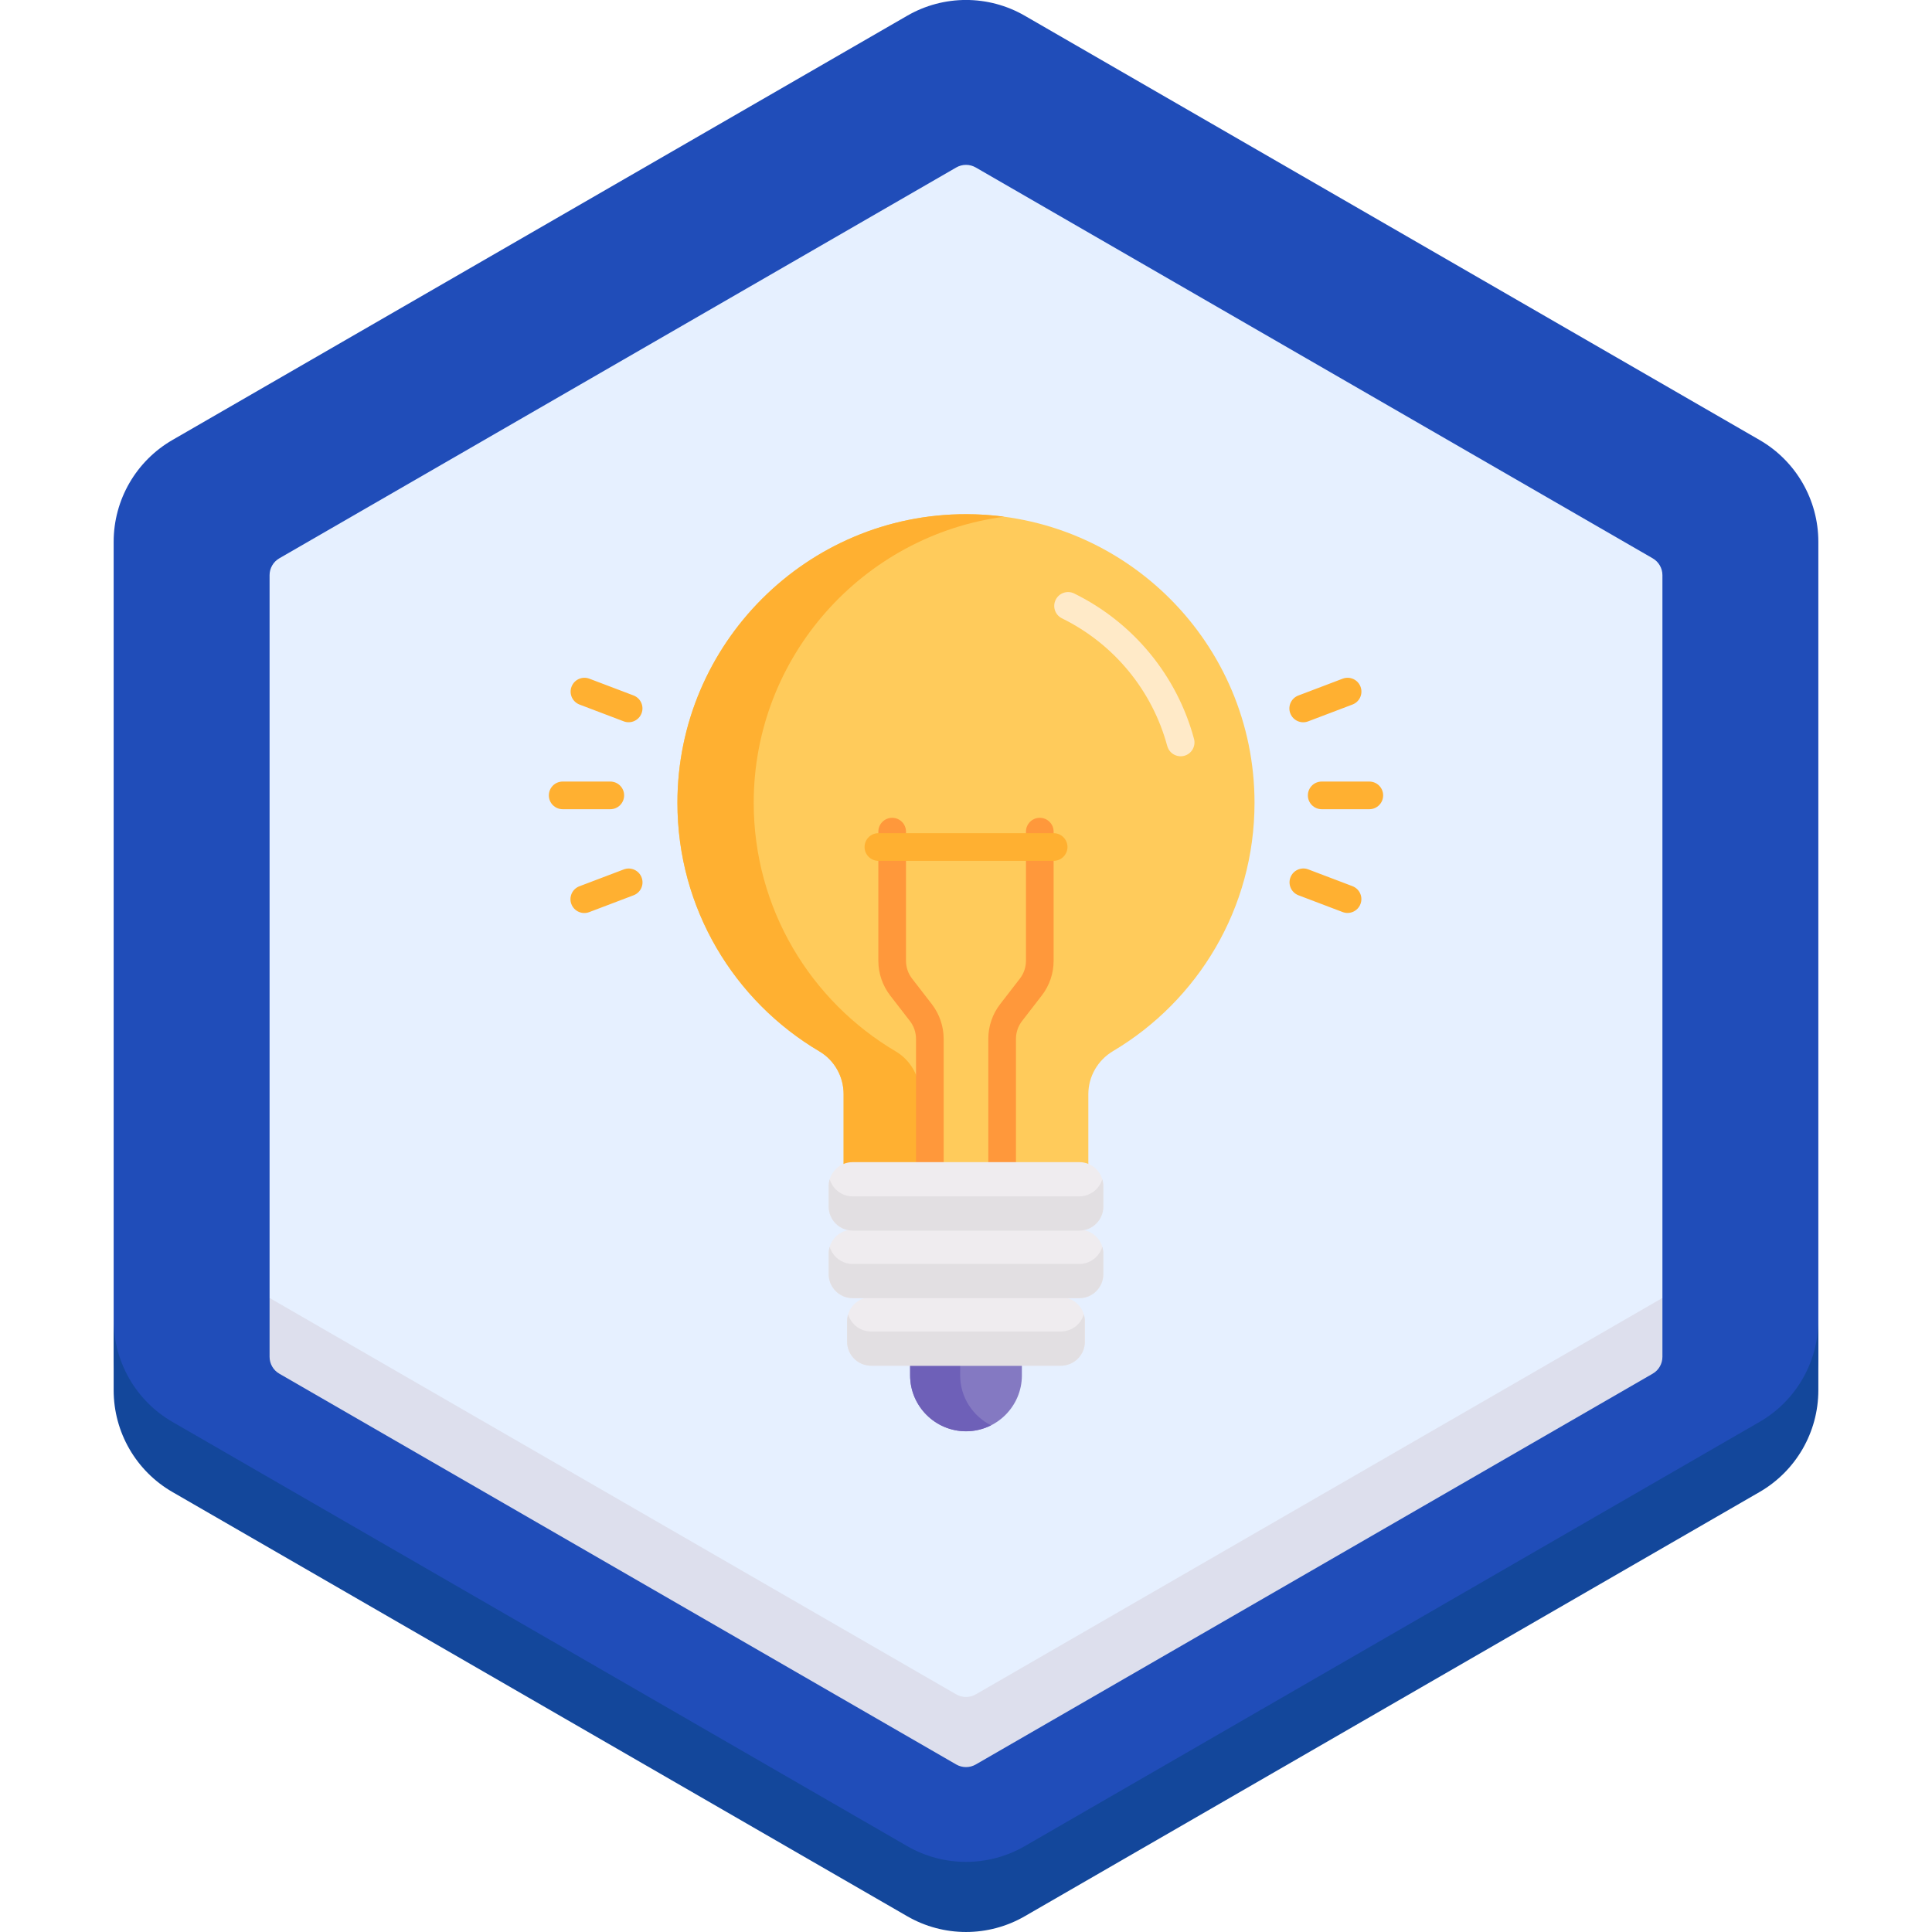
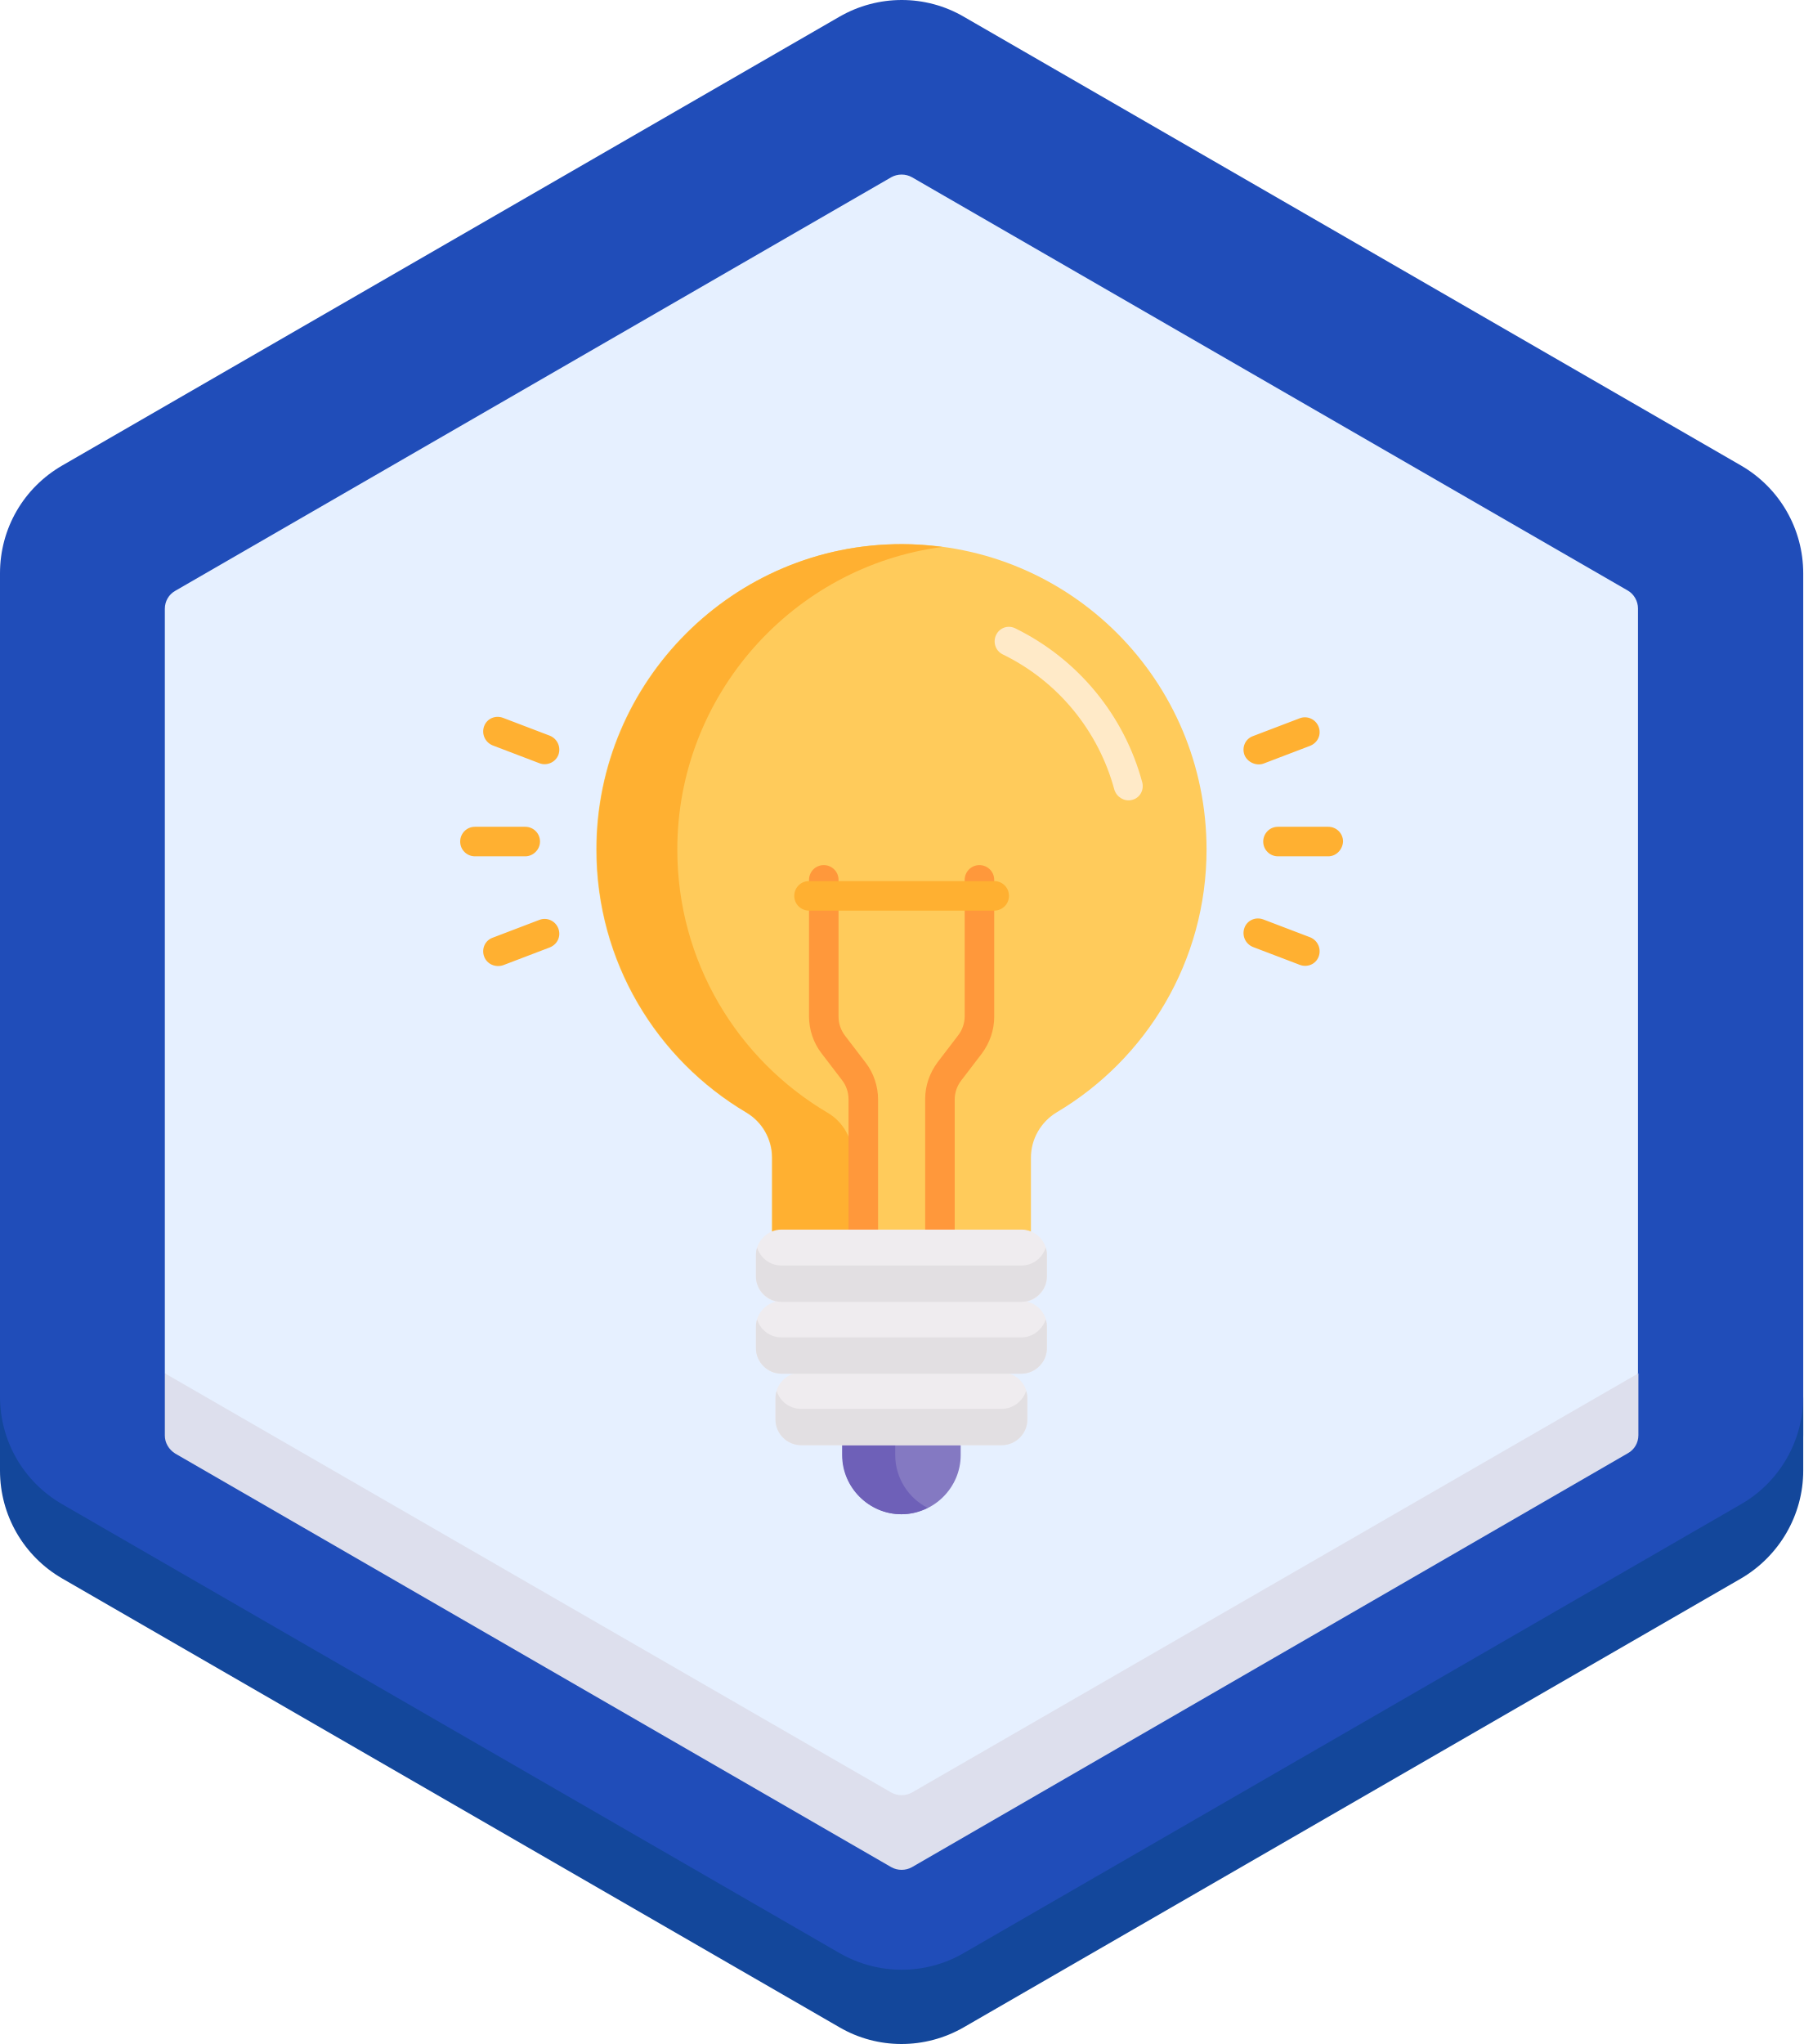
- <svg xmlns="http://www.w3.org/2000/svg" id="Layer_1" data-name="Layer 1" viewBox="0 0 512 512">
-   <defs>
-     <style>
-       .cls-1 {
-         fill: #ffcb5b;
-       }
- 
-       .cls-2 {
-         fill: #e6f0ff;
-       }
- 
-       .cls-3 {
-         fill: #6e60b8;
-       }
- 
-       .cls-4 {
-         fill: #13479b;
-       }
- 
-       .cls-5 {
-         fill: #e2dfe2;
-       }
- 
-       .cls-6 {
-         fill: #204db9;
-       }
- 
-       .cls-7 {
-         fill: #ff983b;
-       }
- 
-       .cls-8 {
-         fill: #efecef;
-       }
- 
-       .cls-9 {
-         fill: #ffb031;
-       }
- 
-       .cls-10 {
-         fill: #8479c2;
-       }
- 
-       .cls-11 {
-         fill: #dddfed;
-       }
- 
-       .cls-12 {
-         fill: #ffeac8;
-       }
-     </style>
-   </defs>
+ <svg xmlns="http://www.w3.org/2000/svg" version="1.1" id="Layer_1" x="0px" y="0px" viewBox="0 0 451.8 512" style="enable-background:new 0 0 451.8 512;" xml:space="preserve">
+   <style type="text/css">
+ 	.st0{fill:#204DB9;}
+ 	.st1{fill:#13479B;}
+ 	.st2{fill:#E6F0FF;}
+ 	.st3{fill:#DDDFED;}
+ 	.st4{fill:#FFCB5B;}
+ 	.st5{fill:#FFB031;}
+ 	.st6{fill:#FF983B;}
+ 	.st7{fill:#FFEAC8;}
+ 	.st8{fill:#8479C2;}
+ 	.st9{fill:#6E60B8;}
+ 	.st10{fill:#EFECEF;}
+ 	.st11{fill:#E2DFE2;}
+ </style>
  <g>
-     <path class="cls-6" d="M481.88,359.42V143.58c0-11.13-5.94-21.42-15.58-26.98L271.58,4.17c-9.64-5.57-21.52-5.57-31.16,0L45.7,116.6c-9.64,5.57-15.58,15.85-15.58,26.98v215.84c0,11.13,5.94,21.42,15.58,26.98l194.72,112.42c9.64,5.57,21.52,5.57,31.16,0l194.72-112.42c9.64-5.57,15.58-15.85,15.58-26.98Z" />
-     <path class="cls-4" d="M466.3,376.82l-194.72,112.42c-9.64,5.57-21.52,5.57-31.16,0L45.7,376.82c-9.64-5.57-15.58-15.85-15.58-26.98v18.58c0,11.13,5.94,21.42,15.58,26.98l194.72,112.42c9.64,5.57,21.52,5.57,31.16,0l194.72-112.42c9.64-5.57,15.58-15.85,15.58-26.98v-18.58c0,11.13-5.94,21.42-15.58,26.98Z" />
-     <path class="cls-2" d="M440.56,343.97V152.43c0-1.84-.98-3.55-2.58-4.47L258.58,44.38c-1.6-.92-3.56-.92-5.16,0L74.02,147.96c-1.6,.92-2.58,2.63-2.58,4.47v191.55l10.79,15.81,173.77,100.33,173.77-100.33,10.79-15.81Z" />
-     <path class="cls-11" d="M71.44,343.97v15.6c0,1.84,.98,3.55,2.58,4.47l179.4,103.57c1.6,.92,3.56,.92,5.16,0l179.4-103.57c1.6-.92,2.58-2.63,2.58-4.47v-15.6l-181.98,105.06c-1.6,.92-3.56,.92-5.16,0l-181.98-105.06Z" />
+     <path class="st0" d="M451.8,359.4V143.6c0-11.1-5.9-21.4-15.6-27L241.5,4.2c-9.6-5.6-21.5-5.6-31.2,0L15.6,116.6   C5.9,122.2,0,132.4,0,143.6v215.8c0,11.1,5.9,21.4,15.6,27l194.7,112.4c9.6,5.6,21.5,5.6,31.2,0l194.7-112.4   C445.8,380.8,451.8,370.6,451.8,359.4L451.8,359.4z" />
+     <path class="st1" d="M436.2,376.8L241.5,489.2c-9.6,5.6-21.5,5.6-31.2,0L15.6,376.8C5.9,371.2,0,361,0,349.8v18.6   c0,11.1,5.9,21.4,15.6,27l194.7,112.4c9.6,5.6,21.5,5.6,31.2,0l194.7-112.4c9.6-5.6,15.6-15.9,15.6-27v-18.6   C451.8,361,445.8,371.3,436.2,376.8L436.2,376.8z" />
+     <path class="st2" d="M410.4,344V152.4c0-1.8-1-3.6-2.6-4.5L228.5,44.4c-1.6-0.9-3.6-0.9-5.2,0L43.9,148c-1.6,0.9-2.6,2.6-2.6,4.5   V344l10.8,15.8l173.8,100.3l173.8-100.3L410.4,344L410.4,344z" />
+     <path class="st3" d="M41.3,344v15.6c0,1.8,1,3.5,2.6,4.5l179.4,103.6c1.6,0.9,3.6,0.9,5.2,0L407.9,364c1.6-0.9,2.6-2.6,2.6-4.5V344   L228.5,449c-1.6,0.9-3.6,0.9-5.2,0L41.3,344L41.3,344z" />
  </g>
  <g>
-     <path class="cls-1" d="M256.1,136.27c-42.2-.06-76.58,34.28-76.58,76.48,0,28.05,15.1,52.57,37.62,65.88,4,2.36,6.42,6.69,6.42,11.34v18.63c.76-.32,1.58-.48,2.4-.48h60.06c.85,0,1.66,.17,2.4,.48v-18.63c0-4.7,2.51-9.02,6.55-11.42,22.44-13.33,37.49-37.8,37.49-65.8,0-42.2-34.18-76.42-76.37-76.48Z" />
-     <path class="cls-9" d="M243.78,289.96c0-4.64-2.42-8.98-6.42-11.34-22.52-13.31-37.62-37.83-37.62-65.88,0-38.74,28.98-70.85,66.39-75.81-3.32-.44-6.67-.66-10.02-.67-42.2-.06-76.58,34.28-76.58,76.48,0,28.05,15.1,52.57,37.62,65.88,4,2.36,6.42,6.69,6.42,11.34v18.63c.76-.32,1.58-.48,2.4-.48h17.81v-18.15Z" />
-     <path class="cls-7" d="M265.58,311.77c-2.03,0-3.67-1.64-3.67-3.67h0v-32.82c0-3.3,1.11-6.55,3.13-9.16l5.25-6.79c1.03-1.34,1.59-2.99,1.6-4.68v-34.25c0-2.03,1.64-3.67,3.66-3.67,2.03,0,3.67,1.64,3.67,3.66h0v34.26c0,3.3-1.11,6.55-3.13,9.16l-5.25,6.79c-1.03,1.34-1.59,2.99-1.6,4.68v32.82c0,2.03-1.64,3.67-3.67,3.67h0Zm-19.16,0c-2.03,0-3.67-1.64-3.67-3.67h0v-32.82c0-1.68-.57-3.35-1.6-4.68l-5.25-6.79c-2.02-2.63-3.12-5.85-3.13-9.16v-34.25c0-2.03,1.64-3.67,3.66-3.67,2.03,0,3.67,1.64,3.67,3.66h0v34.26c0,1.68,.57,3.35,1.6,4.68l5.25,6.79c2.02,2.63,3.12,5.85,3.13,9.16v32.82c0,2.03-1.64,3.67-3.67,3.67h0Z" />
-     <path class="cls-12" d="M309.35,197.77c-3.97-14.79-14.16-27.16-27.97-33.93-1.8-.92-2.52-3.13-1.59-4.94,.9-1.76,3.03-2.49,4.82-1.65,15.71,7.7,27.31,21.78,31.83,38.61,.49,1.96-.7,3.96-2.66,4.45-1.92,.48-3.88-.65-4.42-2.55h0Z" />
-     <path class="cls-10" d="M241.19,361.81v2.69c0,8.15,6.66,14.81,14.81,14.81s14.81-6.66,14.81-14.81v-2.69h-29.62Z" />
-     <path class="cls-3" d="M254.45,364.49v-2.69h-13.26v2.69c0,8.15,6.66,14.81,14.81,14.81,2.38,0,4.63-.57,6.63-1.58-4.84-2.44-8.18-7.46-8.18-13.23h0Z" />
-     <path class="cls-9" d="M279.22,228.13h-46.43c-2.03,0-3.67-1.64-3.67-3.66,0-2.03,1.64-3.67,3.66-3.67h46.44c2.03,0,3.67,1.64,3.67,3.66,0,2.03-1.64,3.67-3.66,3.67h0Zm-117.48-13.68h-12.62c-2.03,0-3.67-1.64-3.67-3.66,0-2.03,1.64-3.67,3.66-3.67h12.62c2.03,0,3.67,1.64,3.67,3.66,0,2.03-1.64,3.67-3.66,3.67h0Zm3.6-23.27l-11.8-4.48c-1.88-.75-2.81-2.88-2.06-4.76,.73-1.85,2.8-2.78,4.66-2.1l11.8,4.48c1.88,.75,2.81,2.88,2.06,4.76-.73,1.85-2.8,2.78-4.66,2.1Zm-13.92,48.42c-.72-1.89,.23-4.01,2.13-4.73l11.8-4.48c1.9-.69,4.01,.29,4.7,2.19,.68,1.87-.25,3.93-2.1,4.66l-11.8,4.48c-1.89,.72-4.01-.23-4.73-2.13,0,0,0,0,0,0Zm211.47-25.15h-12.62c-2.03,0-3.67-1.64-3.67-3.66,0-2.03,1.64-3.67,3.66-3.67h12.62c2.03,0,3.67,1.64,3.67,3.66,0,2.03-1.64,3.67-3.66,3.67h0Zm-20.95-25.4c-.72-1.89,.23-4.01,2.13-4.73l11.8-4.48c1.9-.69,4.01,.29,4.7,2.19,.68,1.87-.25,3.93-2.1,4.66l-11.8,4.48c-1.89,.72-4.01-.23-4.73-2.13Zm13.92,52.67l-11.8-4.48c-1.88-.75-2.81-2.88-2.06-4.76,.73-1.85,2.8-2.78,4.66-2.1l11.8,4.48c1.88,.75,2.81,2.88,2.06,4.76-.73,1.85-2.8,2.78-4.66,2.1Z" />
-     <path class="cls-8" d="M281.14,343.78h-50.29c-3.51,0-6.36,2.85-6.36,6.36v5.42c0,3.51,2.85,6.36,6.36,6.36h50.29c3.51,0,6.36-2.85,6.36-6.36v-5.42c0-3.51-2.85-6.36-6.36-6.36Z" />
-     <path class="cls-5" d="M281.14,352.86h-50.29c-2.87,0-5.31-1.92-6.09-4.54-.18,.59-.27,1.21-.27,1.83v5.42c0,3.51,2.85,6.36,6.36,6.36h50.29c3.51,0,6.36-2.85,6.36-6.36v-5.42c0-.64-.1-1.25-.27-1.83-.79,2.62-3.22,4.54-6.09,4.54Z" />
-     <path class="cls-8" d="M286.03,325.88h-60.06c-3.51,0-6.36,2.85-6.36,6.36v5.42c0,3.51,2.85,6.36,6.36,6.36h60.06c3.51,0,6.36-2.85,6.36-6.36v-5.42c0-3.51-2.85-6.36-6.36-6.36Z" />
-     <path class="cls-5" d="M286.03,334.96h-60.06c-2.87,0-5.31-1.92-6.09-4.54-.18,.59-.27,1.21-.27,1.83v5.42c0,3.51,2.85,6.36,6.36,6.36h60.06c3.51,0,6.36-2.85,6.36-6.36v-5.42c0-.64-.1-1.25-.27-1.83-.79,2.62-3.22,4.54-6.09,4.54Z" />
-     <path class="cls-8" d="M286.03,307.98h-60.06c-3.51,0-6.36,2.85-6.36,6.36v5.42c0,3.51,2.85,6.36,6.36,6.36h60.06c3.51,0,6.36-2.85,6.36-6.36v-5.42c0-3.51-2.85-6.36-6.36-6.36Z" />
-     <path class="cls-5" d="M286.03,317.05h-60.06c-2.87,0-5.31-1.92-6.09-4.54-.18,.59-.27,1.21-.27,1.83v5.42c0,3.51,2.85,6.36,6.36,6.36h60.06c3.51,0,6.36-2.85,6.36-6.36v-5.42c0-.64-.1-1.25-.27-1.83-.79,2.62-3.22,4.54-6.09,4.54Z" />
+     <path class="st4" d="M226,136.3c-42.2-0.1-76.6,34.3-76.6,76.5c0,28.1,15.1,52.6,37.6,65.9c4,2.4,6.4,6.7,6.4,11.3v18.6   c0.8-0.3,1.6-0.5,2.4-0.5h60.1c0.9,0,1.7,0.2,2.4,0.5V290c0-4.7,2.5-9,6.5-11.4c22.4-13.3,37.5-37.8,37.5-65.8   C302.3,170.5,268.2,136.3,226,136.3L226,136.3z" />
+     <path class="st5" d="M213.7,290c0-4.6-2.4-9-6.4-11.3c-22.5-13.3-37.6-37.8-37.6-65.9c0-38.7,29-70.9,66.4-75.8   c-3.3-0.4-6.7-0.7-10-0.7c-42.2-0.1-76.6,34.3-76.6,76.5c0,28.1,15.1,52.6,37.6,65.9c4,2.4,6.4,6.7,6.4,11.3v18.6   c0.8-0.3,1.6-0.5,2.4-0.5h17.8V290z" />
+     <path class="st6" d="M235.5,311.8c-2,0-3.7-1.6-3.7-3.7l0,0v-32.8c0-3.3,1.1-6.5,3.1-9.2l5.2-6.8c1-1.3,1.6-3,1.6-4.7v-34.2   c0-2,1.6-3.7,3.7-3.7c2,0,3.7,1.6,3.7,3.7l0,0v34.3c0,3.3-1.1,6.5-3.1,9.2l-5.2,6.8c-1,1.3-1.6,3-1.6,4.7v32.8   C239.1,310.1,237.5,311.8,235.5,311.8L235.5,311.8L235.5,311.8z M216.3,311.8c-2,0-3.7-1.6-3.7-3.7l0,0v-32.8   c0-1.7-0.6-3.4-1.6-4.7l-5.2-6.8c-2-2.6-3.1-5.9-3.1-9.2v-34.2c0-2,1.6-3.7,3.7-3.7c2,0,3.7,1.6,3.7,3.7l0,0v34.3   c0,1.7,0.6,3.4,1.6,4.7l5.2,6.8c2,2.6,3.1,5.9,3.1,9.2v32.8C220,310.1,218.3,311.8,216.3,311.8L216.3,311.8L216.3,311.8z" />
+     <path class="st7" d="M279.2,197.8c-4-14.8-14.2-27.2-28-33.9c-1.8-0.9-2.5-3.1-1.6-4.9c0.9-1.8,3-2.5,4.8-1.6   c15.7,7.7,27.3,21.8,31.8,38.6c0.5,2-0.7,4-2.7,4.4C281.7,200.8,279.8,199.7,279.2,197.8L279.2,197.8L279.2,197.8z" />
+     <path class="st8" d="M211.1,361.8v2.7c0,8.1,6.7,14.8,14.8,14.8s14.8-6.7,14.8-14.8v-2.7H211.1z" />
+     <path class="st9" d="M224.3,364.5v-2.7h-13.3v2.7c0,8.1,6.7,14.8,14.8,14.8c2.4,0,4.6-0.6,6.6-1.6   C227.7,375.3,224.3,370.3,224.3,364.5L224.3,364.5L224.3,364.5z" />
+     <path class="st5" d="M249.1,228.1h-46.4c-2,0-3.7-1.6-3.7-3.7c0-2,1.6-3.7,3.7-3.7h46.4c2,0,3.7,1.6,3.7,3.7   C252.8,226.5,251.1,228.1,249.1,228.1L249.1,228.1L249.1,228.1z M131.6,214.5H119c-2,0-3.7-1.6-3.7-3.7c0-2,1.6-3.7,3.7-3.7h12.6   c2,0,3.7,1.6,3.7,3.7C135.3,212.8,133.6,214.5,131.6,214.5L131.6,214.5z M135.2,191.2l-11.8-4.5c-1.9-0.8-2.8-2.9-2.1-4.8   c0.7-1.9,2.8-2.8,4.7-2.1l11.8,4.5c1.9,0.8,2.8,2.9,2.1,4.8C139.2,190.9,137.1,191.9,135.2,191.2z M121.3,239.6   c-0.7-1.9,0.2-4,2.1-4.7l11.8-4.5c1.9-0.7,4,0.3,4.7,2.2c0.7,1.9-0.2,3.9-2.1,4.7l-11.8,4.5C124.1,242.4,122,241.5,121.3,239.6   L121.3,239.6L121.3,239.6z M332.8,214.5h-12.6c-2,0-3.7-1.6-3.7-3.7c0-2,1.6-3.7,3.7-3.7h12.6c2,0,3.7,1.6,3.7,3.7   C336.4,212.8,334.8,214.5,332.8,214.5L332.8,214.5z M311.8,189.1c-0.7-1.9,0.2-4,2.1-4.7l11.8-4.5c1.9-0.7,4,0.3,4.7,2.2   c0.7,1.9-0.2,3.9-2.1,4.7l-11.8,4.5C314.7,191.9,312.5,190.9,311.8,189.1L311.8,189.1z M325.7,241.7l-11.8-4.5   c-1.9-0.8-2.8-2.9-2.1-4.8c0.7-1.9,2.8-2.8,4.7-2.1l11.8,4.5c1.9,0.8,2.8,2.9,2.1,4.8C329.7,241.5,327.6,242.4,325.7,241.7z" />
+     <path class="st10" d="M251,343.8h-50.3c-3.5,0-6.4,2.9-6.4,6.4v5.4c0,3.5,2.9,6.4,6.4,6.4H251c3.5,0,6.4-2.9,6.4-6.4v-5.4   C257.4,346.6,254.5,343.8,251,343.8z" />
+     <path class="st11" d="M251,352.9h-50.3c-2.9,0-5.3-1.9-6.1-4.5c-0.2,0.6-0.3,1.2-0.3,1.8v5.4c0,3.5,2.9,6.4,6.4,6.4H251   c3.5,0,6.4-2.9,6.4-6.4v-5.4c0-0.6-0.1-1.2-0.3-1.8C256.3,350.9,253.9,352.9,251,352.9z" />
+     <path class="st10" d="M255.9,325.9h-60.1c-3.5,0-6.4,2.9-6.4,6.4v5.4c0,3.5,2.9,6.4,6.4,6.4h60.1c3.5,0,6.4-2.9,6.4-6.4v-5.4   C262.3,328.7,259.4,325.9,255.9,325.9z" />
+     <path class="st11" d="M255.9,335h-60.1c-2.9,0-5.3-1.9-6.1-4.5c-0.2,0.6-0.3,1.2-0.3,1.8v5.4c0,3.5,2.9,6.4,6.4,6.4h60.1   c3.5,0,6.4-2.9,6.4-6.4v-5.4c0-0.6-0.1-1.2-0.3-1.8C261.2,333,258.8,335,255.9,335z" />
+     <path class="st10" d="M255.9,308h-60.1c-3.5,0-6.4,2.9-6.4,6.4v5.4c0,3.5,2.9,6.4,6.4,6.4h60.1c3.5,0,6.4-2.9,6.4-6.4v-5.4   C262.3,310.8,259.4,308,255.9,308z" />
+     <path class="st11" d="M255.9,317h-60.1c-2.9,0-5.3-1.9-6.1-4.5c-0.2,0.6-0.3,1.2-0.3,1.8v5.4c0,3.5,2.9,6.4,6.4,6.4h60.1   c3.5,0,6.4-2.9,6.4-6.4v-5.4c0-0.6-0.1-1.2-0.3-1.8C261.2,315.1,258.8,317,255.9,317z" />
  </g>
</svg>
